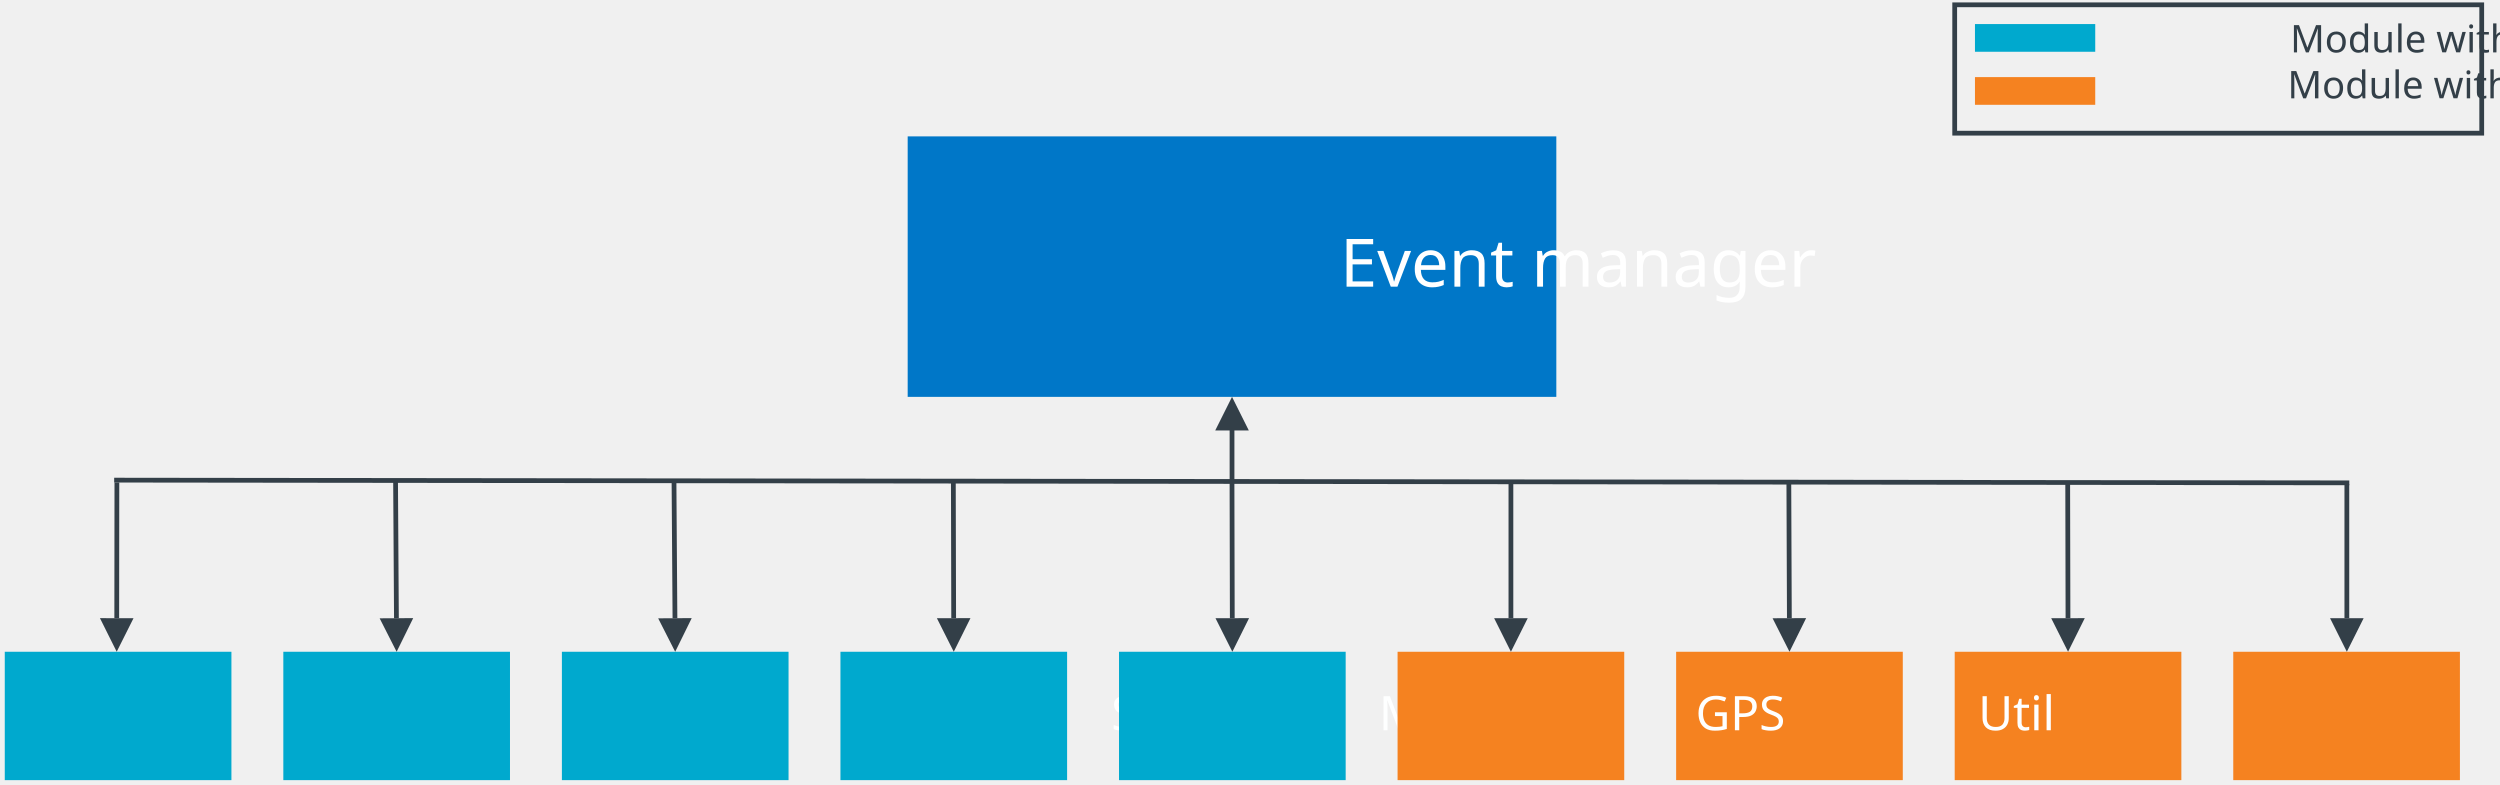
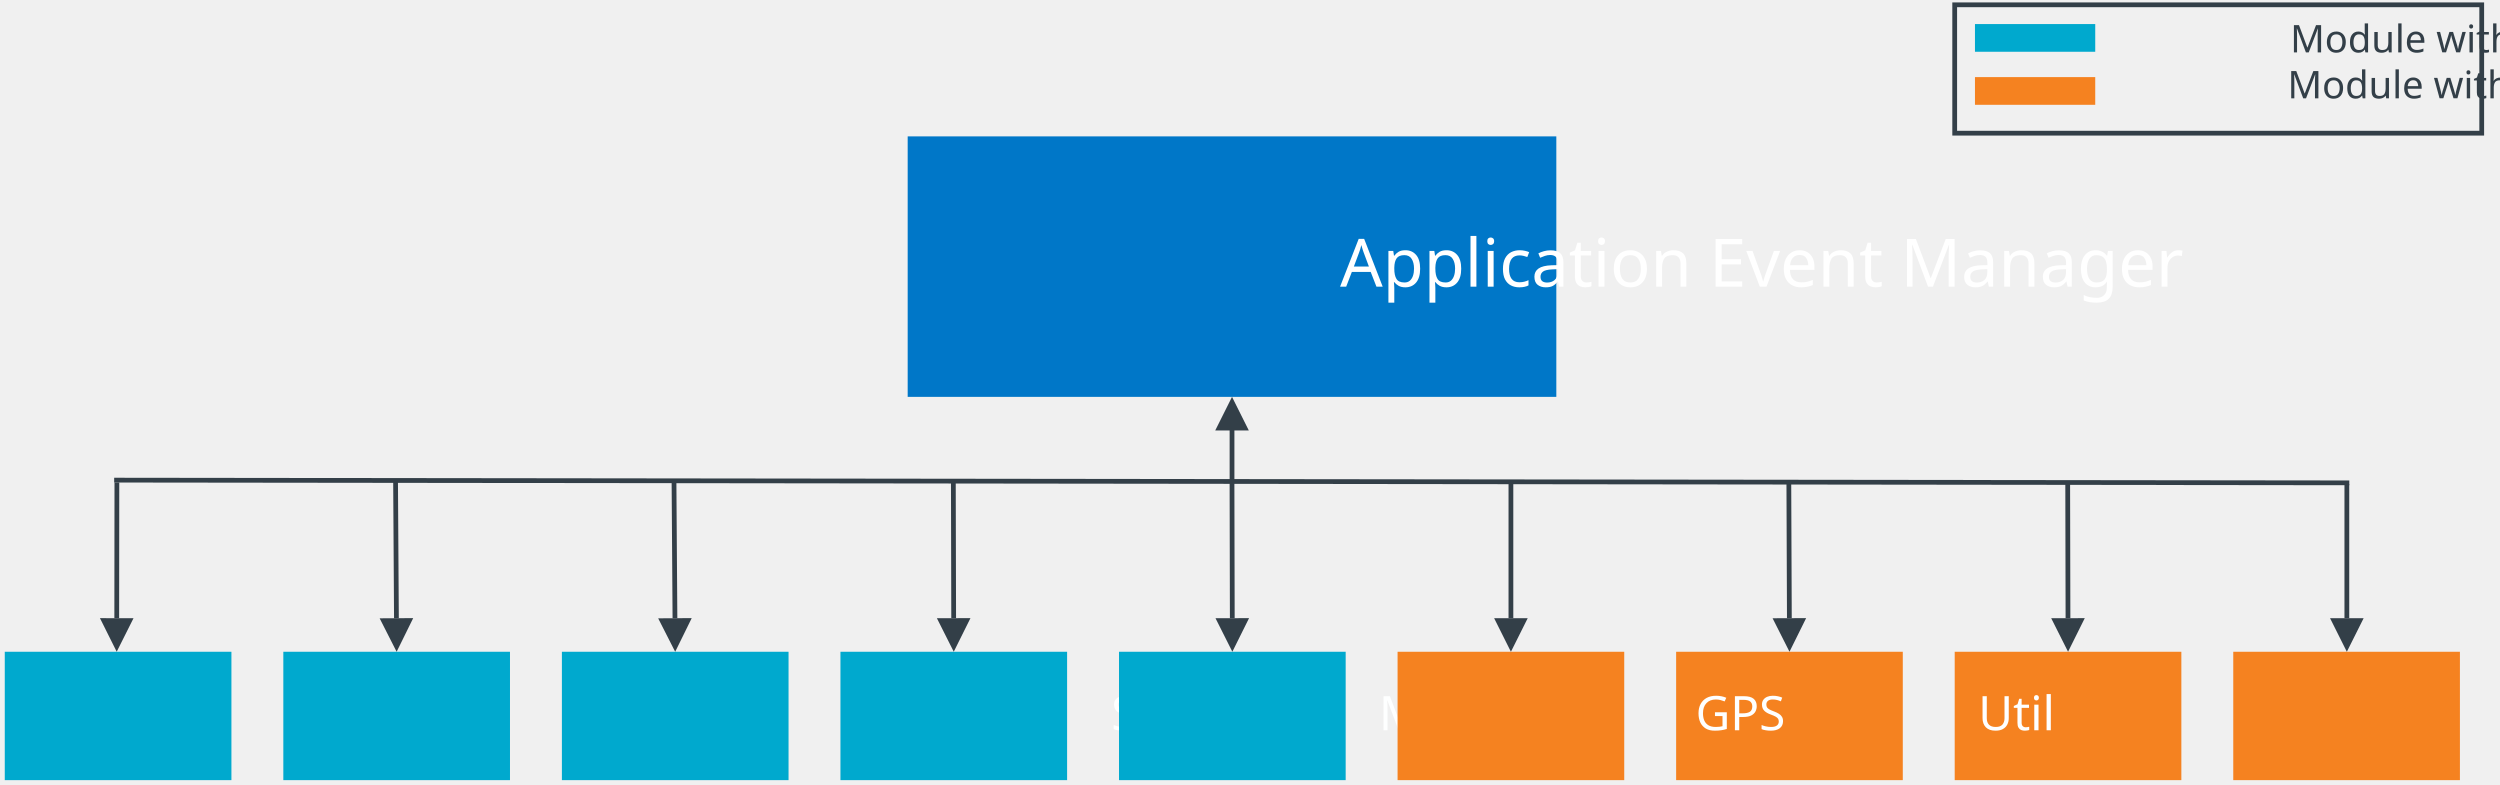
<svg xmlns="http://www.w3.org/2000/svg" xmlns:ns1="http://schemas.microsoft.com/visio/2003/SVGExtensions/" xmlns:xlink="http://www.w3.org/1999/xlink" width="7.284in" height="2.287in" viewBox="0 0 524.413 164.638" xml:space="preserve" color-interpolation-filters="sRGB" class="st13">
  <ns1:documentProperties ns1:langID="1035" ns1:viewMarkup="false" />
  <style type="text/css">
	
		.st1 {fill:#0077c8;stroke:none;stroke-width:1}
		.st2 {fill:#ffffff;font-family:Calibri;font-size:1.167em}
		.st3 {marker-start:url(#mrkr4-9);stroke:#333f48;stroke-linecap:butt;stroke-width:1}
		.st4 {fill:#333f48;fill-opacity:1;stroke:#333f48;stroke-opacity:1;stroke-width:0.284}
		.st5 {fill:#00a9ce;stroke:none;stroke-width:1}
		.st6 {fill:#feffff;font-family:Calibri;font-size:0.833em}
		.st7 {fill:#f58220;stroke:none;stroke-width:1}
		.st8 {fill:none;stroke:none;stroke-width:1}
		.st9 {fill:#333f48;font-family:Calibri;font-size:0.667em}
		.st10 {fill:none;stroke:#333f48;stroke-width:1}
		.st11 {stroke:#333f48;stroke-linecap:butt;stroke-width:1}
		.st12 {marker-end:url(#mrkr4-57);stroke:#333f48;stroke-linecap:butt;stroke-width:1}
		.st13 {fill:none;fill-rule:evenodd;font-size:12px;overflow:visible;stroke-linecap:square;stroke-miterlimit:3}
	
	</style>
  <defs id="Markers">
    <g id="lend4">
      <path d="M 2 1 L 0 0 L 2 -1 L 2 1 " style="stroke:none" />
    </g>
    <marker id="mrkr4-9" class="st4" ns1:arrowType="4" ns1:arrowSize="2" ns1:setback="6.68" refX="6.68" orient="auto" markerUnits="strokeWidth" overflow="visible">
      <use xlink:href="#lend4" transform="scale(3.52) " />
    </marker>
    <marker id="mrkr4-57" class="st4" ns1:arrowType="4" ns1:arrowSize="2" ns1:setback="7.04" refX="-7.04" orient="auto" markerUnits="strokeWidth" overflow="visible">
      <use xlink:href="#lend4" transform="scale(-3.52,-3.52) " />
    </marker>
  </defs>
  <g ns1:mID="0" ns1:index="1" ns1:groupContext="foregroundPage">
    <ns1:pageProperties ns1:drawingScale="0.0393701" ns1:pageScale="0.0393701" ns1:drawingUnits="24" ns1:shadowOffsetX="8.50394" ns1:shadowOffsetY="-8.50394" />
    <ns1:layer ns1:name="Connector" ns1:index="0" />
    <g id="shape7-1" ns1:mID="7" ns1:groupContext="shape" transform="translate(190.4,-81.3964)">
      <ns1:textBlock ns1:margins="rect(4,4,4,4)" />
      <ns1:textRect cx="68.031" cy="137.318" width="136.07" height="54.64" />
      <rect x="0" y="109.998" width="136.063" height="54.64" class="st1" />
      <text x="25.17" y="141.52" class="st2" ns1:langID="1044">
        <ns1:paragraph ns1:horizAlign="1" ns1:bulletSize="0.166667" />
-         <ns1:tabList />Event manager</text>
+         <ns1:tabList />Application Event Manager</text>
    </g>
    <g id="shape9-4" ns1:mID="9" ns1:groupContext="shape" ns1:layerMember="0" transform="translate(251.345,-81.3964)">
      <path d="M7.09 171.32 L7.09 171.68 L7.09 182.39" class="st3" />
    </g>
    <g id="shape14-10" ns1:mID="14" ns1:groupContext="shape" transform="translate(1,-1)">
      <ns1:userDefs>
        <ns1:ud ns1:nameU="visVersion" ns1:val="VT0(15):26" />
      </ns1:userDefs>
      <ns1:textBlock ns1:margins="rect(4,4,4,4)" ns1:tabSpace="42.5197" />
      <ns1:textRect cx="23.772" cy="151.173" width="47.55" height="26.929" />
      <rect x="0" y="137.709" width="47.544" height="26.929" class="st5" />
      <text x="15.63" y="154.17" class="st6" ns1:langID="1044">
        <ns1:paragraph ns1:horizAlign="1" />
        <ns1:tabList />App</text>
    </g>
    <g id="shape15-13" ns1:mID="15" ns1:groupContext="shape" transform="translate(59.4325,-1)">
      <ns1:userDefs>
        <ns1:ud ns1:nameU="visVersion" ns1:val="VT0(15):26" />
      </ns1:userDefs>
      <ns1:textBlock ns1:margins="rect(4,4,4,4)" ns1:tabSpace="42.5197" />
      <ns1:textRect cx="23.772" cy="151.173" width="47.55" height="26.929" />
      <rect x="0" y="137.709" width="47.544" height="26.929" class="st5" />
      <text x="14.23" y="154.17" class="st6" ns1:langID="1044">
        <ns1:paragraph ns1:horizAlign="1" />
        <ns1:tabList />Data</text>
    </g>
    <g id="shape16-16" ns1:mID="16" ns1:groupContext="shape" transform="translate(117.865,-1)">
      <ns1:userDefs>
        <ns1:ud ns1:nameU="visVersion" ns1:val="VT0(15):26" />
      </ns1:userDefs>
      <ns1:textBlock ns1:margins="rect(4,4,4,4)" ns1:tabSpace="42.5197" />
      <ns1:textRect cx="23.772" cy="151.173" width="47.55" height="26.929" />
      <rect x="0" y="137.709" width="47.544" height="26.929" class="st5" />
      <text x="12.07" y="154.17" class="st6" ns1:langID="1044">
        <ns1:paragraph ns1:horizAlign="1" />
        <ns1:tabList />Cloud</text>
    </g>
    <g id="shape17-19" ns1:mID="17" ns1:groupContext="shape" transform="translate(176.298,-1)">
      <ns1:userDefs>
        <ns1:ud ns1:nameU="visVersion" ns1:val="VT0(15):26" />
      </ns1:userDefs>
      <ns1:textBlock ns1:margins="rect(4,4,4,4)" ns1:tabSpace="42.5197" />
      <ns1:textRect cx="23.772" cy="151.173" width="47.55" height="26.929" />
      <rect x="0" y="137.709" width="47.544" height="26.929" class="st5" />
      <text x="10.02" y="154.17" class="st6" ns1:langID="1044">
        <ns1:paragraph ns1:horizAlign="1" />
        <ns1:tabList />Sensor</text>
    </g>
    <g id="shape18-22" ns1:mID="18" ns1:groupContext="shape" transform="translate(234.73,-1)">
      <ns1:userDefs>
        <ns1:ud ns1:nameU="visVersion" ns1:val="VT0(15):26" />
      </ns1:userDefs>
      <ns1:textBlock ns1:margins="rect(4,4,4,4)" ns1:tabSpace="42.5197" />
      <ns1:textRect cx="23.772" cy="151.173" width="47.55" height="26.929" />
      <rect x="0" y="137.709" width="47.544" height="26.929" class="st5" />
      <text x="7.75" y="154.17" class="st6" ns1:langID="1044">
        <ns1:paragraph ns1:horizAlign="1" />
        <ns1:tabList />Modem</text>
    </g>
    <g id="shape19-25" ns1:mID="19" ns1:groupContext="shape" transform="translate(410.028,-1)">
      <ns1:userDefs>
        <ns1:ud ns1:nameU="visVersion" ns1:val="VT0(15):26" />
      </ns1:userDefs>
      <ns1:textBlock ns1:margins="rect(4,4,4,4)" ns1:tabSpace="42.5197" />
      <ns1:textRect cx="23.772" cy="151.173" width="47.55" height="26.929" />
      <rect x="0" y="137.709" width="47.544" height="26.929" class="st7" />
      <text x="19.3" y="154.17" class="st6" ns1:langID="1044">
        <ns1:paragraph ns1:horizAlign="1" />
        <ns1:tabList />UI</text>
    </g>
    <g id="shape20-28" ns1:mID="20" ns1:groupContext="shape" transform="translate(351.595,-1)">
      <ns1:userDefs>
        <ns1:ud ns1:nameU="visVersion" ns1:val="VT0(15):26" />
      </ns1:userDefs>
      <ns1:textBlock ns1:margins="rect(4,4,4,4)" ns1:tabSpace="42.5197" />
      <ns1:textRect cx="23.772" cy="151.173" width="47.55" height="26.929" />
      <rect x="0" y="137.709" width="47.544" height="26.929" class="st7" />
      <text x="16.59" y="154.17" class="st6" ns1:langID="1044">
        <ns1:paragraph ns1:horizAlign="1" />
        <ns1:tabList />Util</text>
    </g>
    <g id="shape21-31" ns1:mID="21" ns1:groupContext="shape" transform="translate(293.163,-1)">
      <ns1:userDefs>
        <ns1:ud ns1:nameU="visVersion" ns1:val="VT0(15):26" />
      </ns1:userDefs>
      <ns1:textBlock ns1:margins="rect(4,4,4,4)" ns1:tabSpace="42.5197" />
      <ns1:textRect cx="23.772" cy="151.173" width="47.55" height="26.929" />
      <rect x="0" y="137.709" width="47.544" height="26.929" class="st7" />
      <text x="15.74" y="154.17" class="st6" ns1:langID="1044">
        <ns1:paragraph ns1:horizAlign="1" />
        <ns1:tabList />GPS</text>
    </g>
    <g id="shape29-34" ns1:mID="29" ns1:groupContext="shape" transform="translate(414.28,-153.787)">
      <ns1:userDefs>
        <ns1:ud ns1:nameU="visVersion" ns1:val="VT0(15):26" />
      </ns1:userDefs>
      <rect x="0" y="158.827" width="25.228" height="5.811" class="st5" />
    </g>
    <g id="shape30-36" ns1:mID="30" ns1:groupContext="shape" transform="translate(438.941,-151.236)">
      <ns1:textBlock ns1:margins="rect(4,4,4,4)" ns1:tabSpace="42.5197" />
      <ns1:textRect cx="39.118" cy="159.819" width="78.24" height="9.638" />
      <rect x="0" y="155" width="78.236" height="9.638" class="st8" />
      <text x="4" y="162.22" class="st9" ns1:langID="1044">
        <ns1:paragraph />
        <ns1:tabList />Module with thread</text>
    </g>
    <g id="shape31-39" ns1:mID="31" ns1:groupContext="shape" transform="translate(414.28,-142.661)">
      <ns1:userDefs>
        <ns1:ud ns1:nameU="visVersion" ns1:val="VT0(15):26" />
      </ns1:userDefs>
      <rect x="0" y="158.827" width="25.228" height="5.811" class="st7" />
    </g>
    <g id="shape32-41" ns1:mID="32" ns1:groupContext="shape" transform="translate(438.374,-141.598)">
      <ns1:textBlock ns1:margins="rect(4,4,4,4)" ns1:tabSpace="42.5197" />
      <ns1:textRect cx="42.52" cy="159.819" width="85.04" height="9.638" />
      <rect x="0" y="155" width="85.039" height="9.638" class="st8" />
      <text x="4" y="162.22" class="st9" ns1:langID="1044">
        <ns1:paragraph />
        <ns1:tabList />Module without thread</text>
    </g>
    <g id="shape34-44" ns1:mID="34" ns1:groupContext="shape" transform="translate(410.028,-136.709)">
      <ns1:userDefs>
        <ns1:ud ns1:nameU="visVersion" ns1:val="VT0(15):26" />
      </ns1:userDefs>
      <rect x="0" y="137.709" width="110.551" height="26.929" class="st10" />
    </g>
    <g id="shape35-46" ns1:mID="35" ns1:groupContext="shape" transform="translate(468.46,-1)">
      <ns1:userDefs>
        <ns1:ud ns1:nameU="visVersion" ns1:val="VT0(15):26" />
      </ns1:userDefs>
      <ns1:textBlock ns1:margins="rect(4,4,4,4)" ns1:tabSpace="42.5197" />
      <ns1:textRect cx="23.772" cy="151.173" width="47.55" height="26.929" />
      <rect x="0" y="137.709" width="47.544" height="26.929" class="st7" />
      <text x="10.6" y="154.17" class="st6" ns1:langID="1044">
        <ns1:paragraph ns1:horizAlign="1" />
        <ns1:tabList />Debug</text>
    </g>
    <g id="shape40-49" ns1:mID="40" ns1:groupContext="shape" ns1:layerMember="0" transform="translate(23.9489,-70.7319)">
      <path d="M0 171.44 L468.85 172.01" class="st11" />
    </g>
    <g id="shape42-52" ns1:mID="42" ns1:groupContext="shape" ns1:layerMember="0" transform="translate(76.0061,-63.8571)">
      <path d="M6.97 164.64 L7.15 193.53" class="st12" />
    </g>
    <g id="shape44-58" ns1:mID="44" ns1:groupContext="shape" ns1:layerMember="0" transform="translate(134.422,-63.7866)">
      <path d="M6.96 164.64 L7.16 193.46" class="st12" />
    </g>
    <g id="shape45-63" ns1:mID="45" ns1:groupContext="shape" ns1:layerMember="0" transform="translate(192.938,-63.7157)">
      <path d="M7.04 164.64 L7.11 193.38" class="st12" />
    </g>
    <g id="shape46-68" ns1:mID="46" ns1:groupContext="shape" ns1:layerMember="0" transform="translate(251.38,-63.6452)">
      <path d="M7.05 164.64 L7.11 193.31" class="st12" />
    </g>
    <g id="shape47-73" ns1:mID="47" ns1:groupContext="shape" ns1:layerMember="0" transform="translate(309.848,-63.9291)">
      <path d="M7.09 164.64 L7.09 193.6" class="st12" />
    </g>
    <g id="shape48-78" ns1:mID="48" ns1:groupContext="shape" ns1:layerMember="0" transform="translate(368.216,-63.504)">
      <path d="M7.02 164.64 L7.13 193.17" class="st12" />
    </g>
    <g id="shape49-83" ns1:mID="49" ns1:groupContext="shape" ns1:layerMember="0" transform="translate(426.681,-63.4335)">
      <path d="M7.05 164.64 L7.11 193.1" class="st12" />
    </g>
    <g id="shape50-88" ns1:mID="50" ns1:groupContext="shape" ns1:layerMember="0" transform="translate(485.197,-63.0787)">
      <path d="M7.09 164.64 L7.09 192.75" class="st12" />
    </g>
    <g id="shape53-93" ns1:mID="53" ns1:groupContext="shape" ns1:layerMember="0" transform="translate(31.5882,-63.4455)">
      <path d="M-7.07 164.64 L-7.1 193.11" class="st12" />
    </g>
  </g>
</svg>
